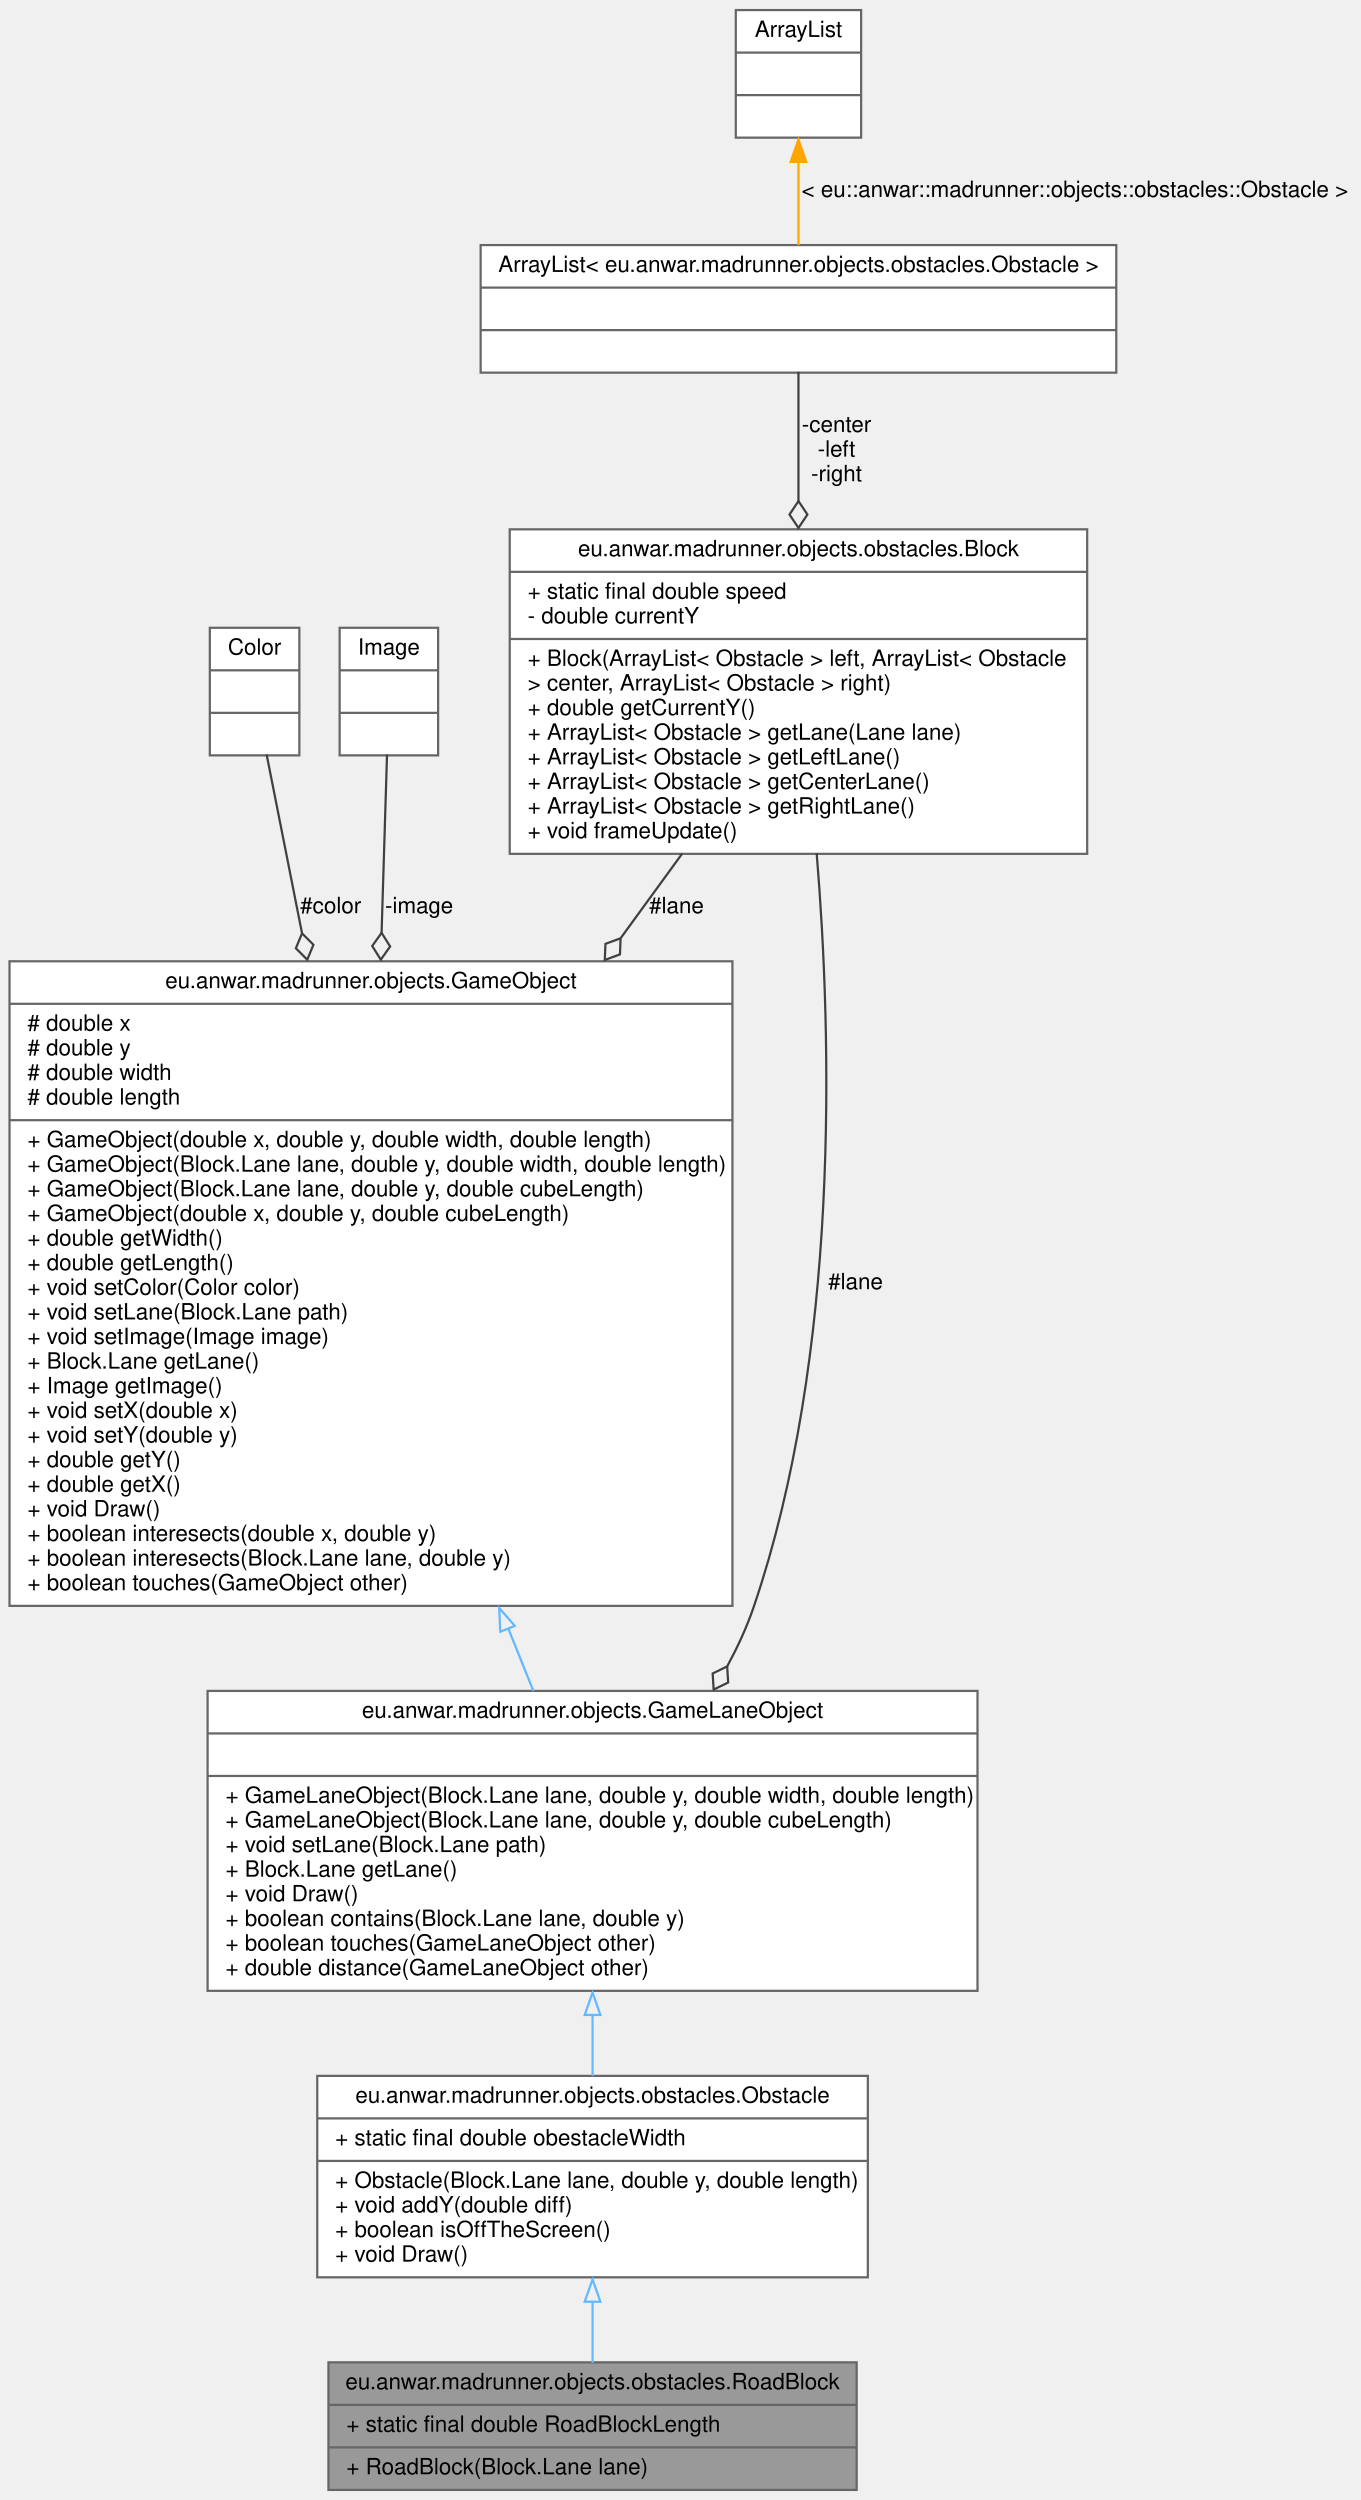
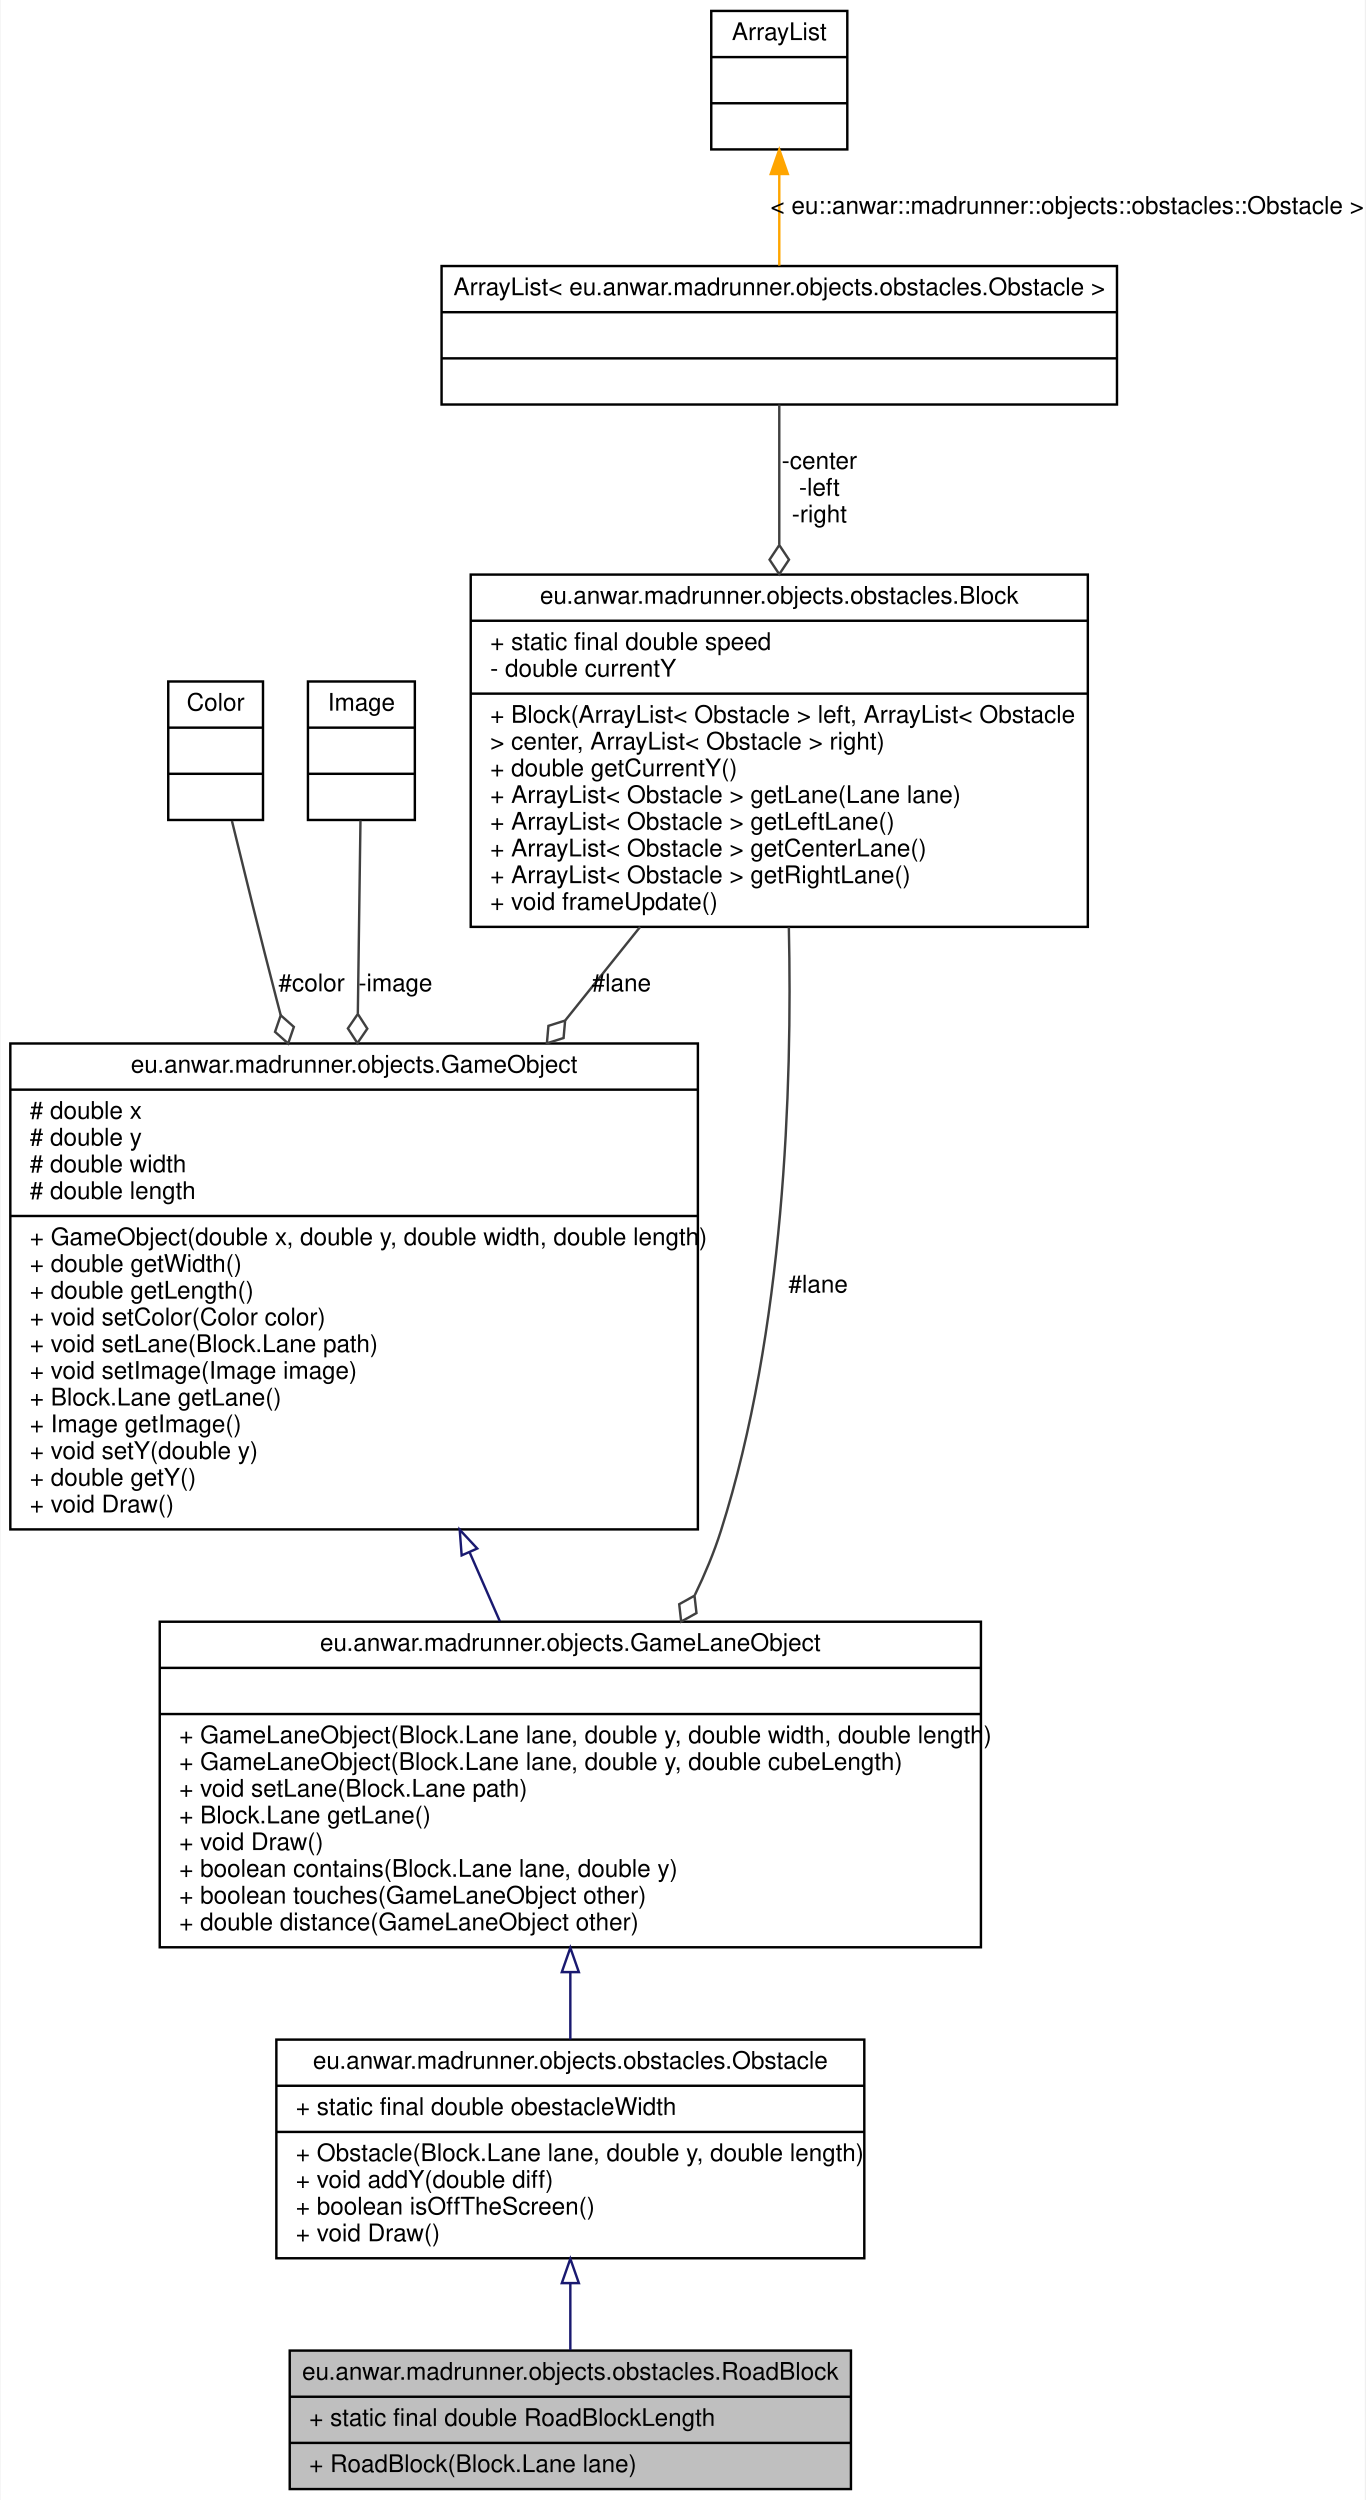
- <svg xmlns="http://www.w3.org/2000/svg" xmlns:xlink="http://www.w3.org/1999/xlink" width="608pt" height="1117pt" viewBox="0.00 0.00 607.50 1117.00">
-   <g id="graph0" class="graph" transform="scale(1 1) rotate(0) translate(4 1113)">
+ <svg xmlns="http://www.w3.org/2000/svg" xmlns:xlink="http://www.w3.org/1999/xlink" width="562pt" height="1029pt" viewBox="0.00 0.00 561.50 1029.00">
+   <g id="graph0" class="graph" transform="scale(1 1) rotate(0) translate(4 1025)">
+     <polygon fill="white" stroke="transparent" points="-4,4 -4,-1025 557.5,-1025 557.5,4 -4,4" />
    <g id="node1" class="node">
      <g id="a_node1">
        <a xlink:title=" ">
-           <polygon fill="#999999" stroke="#666666" points="142.5,-0.5 142.5,-57.5 378.5,-57.5 378.5,-0.5 142.5,-0.5" />
-           <text text-anchor="middle" x="260.5" y="-45.5" font-family="Helvetica,sans-Serif" font-size="10.00">eu.anwar.madrunner.objects.obstacles.RoadBlock</text>
-           <polyline fill="none" stroke="#666666" points="142.5,-38.5 378.5,-38.5" />
-           <text text-anchor="start" x="150.5" y="-26.5" font-family="Helvetica,sans-Serif" font-size="10.00">+ static final double RoadBlockLength</text>
-           <polyline fill="none" stroke="#666666" points="142.5,-19.5 378.5,-19.5" />
-           <text text-anchor="start" x="150.5" y="-7.5" font-family="Helvetica,sans-Serif" font-size="10.00">+ RoadBlock(Block.Lane lane)</text>
+           <polygon fill="#bfbfbf" stroke="black" points="115,-0.5 115,-57.5 346,-57.5 346,-0.5 115,-0.5" />
+           <text text-anchor="middle" x="230.5" y="-45.5" font-family="Helvetica,sans-Serif" font-size="10.00">eu.anwar.madrunner.objects.obstacles.RoadBlock</text>
+           <polyline fill="none" stroke="black" points="115,-38.5 346,-38.5 " />
+           <text text-anchor="start" x="123" y="-26.5" font-family="Helvetica,sans-Serif" font-size="10.00">+ static final double RoadBlockLength</text>
+           <polyline fill="none" stroke="black" points="115,-19.5 346,-19.5 " />
+           <text text-anchor="start" x="123" y="-7.5" font-family="Helvetica,sans-Serif" font-size="10.00">+ RoadBlock(Block.Lane lane)</text>
        </a>
      </g>
    </g>
    <g id="node2" class="node">
      <g id="a_node2">
        <a xlink:href="classeu_1_1anwar_1_1madrunner_1_1objects_1_1obstacles_1_1Obstacle.html" target="_top" xlink:title=" ">
-           <polygon fill="white" stroke="#666666" points="137.5,-95.5 137.5,-185.5 383.5,-185.5 383.5,-95.5 137.5,-95.5" />
-           <text text-anchor="middle" x="260.5" y="-173.5" font-family="Helvetica,sans-Serif" font-size="10.00">eu.anwar.madrunner.objects.obstacles.Obstacle</text>
-           <polyline fill="none" stroke="#666666" points="137.5,-166.5 383.5,-166.5" />
-           <text text-anchor="start" x="145.5" y="-154.5" font-family="Helvetica,sans-Serif" font-size="10.00">+ static final double obestacleWidth</text>
-           <polyline fill="none" stroke="#666666" points="137.5,-147.5 383.5,-147.5" />
-           <text text-anchor="start" x="145.5" y="-135.5" font-family="Helvetica,sans-Serif" font-size="10.00">+ Obstacle(Block.Lane lane, double y, double length)</text>
-           <text text-anchor="start" x="145.5" y="-124.5" font-family="Helvetica,sans-Serif" font-size="10.00">+ void addY(double diff)</text>
-           <text text-anchor="start" x="145.5" y="-113.5" font-family="Helvetica,sans-Serif" font-size="10.00">+ boolean isOffTheScreen()</text>
-           <text text-anchor="start" x="145.5" y="-102.5" font-family="Helvetica,sans-Serif" font-size="10.00">+ void Draw()</text>
+           <polygon fill="white" stroke="black" points="109.5,-95.5 109.5,-185.5 351.5,-185.5 351.5,-95.5 109.5,-95.5" />
+           <text text-anchor="middle" x="230.5" y="-173.5" font-family="Helvetica,sans-Serif" font-size="10.00">eu.anwar.madrunner.objects.obstacles.Obstacle</text>
+           <polyline fill="none" stroke="black" points="109.5,-166.5 351.5,-166.5 " />
+           <text text-anchor="start" x="117.5" y="-154.5" font-family="Helvetica,sans-Serif" font-size="10.00">+ static final double obestacleWidth</text>
+           <polyline fill="none" stroke="black" points="109.5,-147.5 351.5,-147.5 " />
+           <text text-anchor="start" x="117.5" y="-135.5" font-family="Helvetica,sans-Serif" font-size="10.00">+ Obstacle(Block.Lane lane, double y, double length)</text>
+           <text text-anchor="start" x="117.5" y="-124.5" font-family="Helvetica,sans-Serif" font-size="10.00">+ void addY(double diff)</text>
+           <text text-anchor="start" x="117.5" y="-113.5" font-family="Helvetica,sans-Serif" font-size="10.00">+ boolean isOffTheScreen()</text>
+           <text text-anchor="start" x="117.5" y="-102.5" font-family="Helvetica,sans-Serif" font-size="10.00">+ void Draw()</text>
        </a>
      </g>
    </g>
    <g id="edge1" class="edge">
-       <path fill="none" stroke="#63b8ff" d="M260.5,-84.83C260.5,-75.23 260.5,-65.64 260.5,-57.21" />
-       <polygon fill="none" stroke="#63b8ff" points="257,-84.59 260.5,-94.59 264,-84.59 257,-84.59" />
+       <path fill="none" stroke="midnightblue" d="M230.5,-85.04C230.5,-75.56 230.5,-66.06 230.5,-57.69" />
+       <polygon fill="none" stroke="midnightblue" points="227,-85.28 230.5,-95.28 234,-85.28 227,-85.28" />
    </g>
    <g id="node3" class="node">
      <g id="a_node3">
        <a xlink:href="classeu_1_1anwar_1_1madrunner_1_1objects_1_1GameLaneObject.html" target="_top" xlink:title=" ">
-           <polygon fill="white" stroke="#666666" points="88.5,-223.5 88.5,-357.5 432.5,-357.5 432.5,-223.5 88.5,-223.5" />
-           <text text-anchor="middle" x="260.5" y="-345.5" font-family="Helvetica,sans-Serif" font-size="10.00">eu.anwar.madrunner.objects.GameLaneObject</text>
-           <polyline fill="none" stroke="#666666" points="88.5,-338.5 432.5,-338.5" />
-           <text text-anchor="middle" x="260.5" y="-326.5" font-family="Helvetica,sans-Serif" font-size="10.00"> </text>
-           <polyline fill="none" stroke="#666666" points="88.5,-319.5 432.5,-319.5" />
-           <text text-anchor="start" x="96.5" y="-307.5" font-family="Helvetica,sans-Serif" font-size="10.00">+ GameLaneObject(Block.Lane lane, double y, double width, double length)</text>
-           <text text-anchor="start" x="96.5" y="-296.5" font-family="Helvetica,sans-Serif" font-size="10.00">+ GameLaneObject(Block.Lane lane, double y, double cubeLength)</text>
-           <text text-anchor="start" x="96.5" y="-285.5" font-family="Helvetica,sans-Serif" font-size="10.00">+ void setLane(Block.Lane path)</text>
-           <text text-anchor="start" x="96.5" y="-274.5" font-family="Helvetica,sans-Serif" font-size="10.00">+ Block.Lane getLane()</text>
-           <text text-anchor="start" x="96.5" y="-263.5" font-family="Helvetica,sans-Serif" font-size="10.00">+ void Draw()</text>
-           <text text-anchor="start" x="96.5" y="-252.5" font-family="Helvetica,sans-Serif" font-size="10.00">+ boolean contains(Block.Lane lane, double y)</text>
-           <text text-anchor="start" x="96.5" y="-241.5" font-family="Helvetica,sans-Serif" font-size="10.00">+ boolean touches(GameLaneObject other)</text>
-           <text text-anchor="start" x="96.5" y="-230.5" font-family="Helvetica,sans-Serif" font-size="10.00">+ double distance(GameLaneObject other)</text>
+           <polygon fill="white" stroke="black" points="61.5,-223.5 61.5,-357.5 399.5,-357.5 399.5,-223.5 61.5,-223.5" />
+           <text text-anchor="middle" x="230.5" y="-345.5" font-family="Helvetica,sans-Serif" font-size="10.00">eu.anwar.madrunner.objects.GameLaneObject</text>
+           <polyline fill="none" stroke="black" points="61.5,-338.5 399.5,-338.5 " />
+           <text text-anchor="middle" x="230.5" y="-326.5" font-family="Helvetica,sans-Serif" font-size="10.00"> </text>
+           <polyline fill="none" stroke="black" points="61.5,-319.5 399.5,-319.5 " />
+           <text text-anchor="start" x="69.5" y="-307.5" font-family="Helvetica,sans-Serif" font-size="10.00">+ GameLaneObject(Block.Lane lane, double y, double width, double length)</text>
+           <text text-anchor="start" x="69.5" y="-296.5" font-family="Helvetica,sans-Serif" font-size="10.00">+ GameLaneObject(Block.Lane lane, double y, double cubeLength)</text>
+           <text text-anchor="start" x="69.5" y="-285.5" font-family="Helvetica,sans-Serif" font-size="10.00">+ void setLane(Block.Lane path)</text>
+           <text text-anchor="start" x="69.5" y="-274.5" font-family="Helvetica,sans-Serif" font-size="10.00">+ Block.Lane getLane()</text>
+           <text text-anchor="start" x="69.5" y="-263.5" font-family="Helvetica,sans-Serif" font-size="10.00">+ void Draw()</text>
+           <text text-anchor="start" x="69.5" y="-252.5" font-family="Helvetica,sans-Serif" font-size="10.00">+ boolean contains(Block.Lane lane, double y)</text>
+           <text text-anchor="start" x="69.5" y="-241.5" font-family="Helvetica,sans-Serif" font-size="10.00">+ boolean touches(GameLaneObject other)</text>
+           <text text-anchor="start" x="69.5" y="-230.5" font-family="Helvetica,sans-Serif" font-size="10.00">+ double distance(GameLaneObject other)</text>
        </a>
      </g>
    </g>
    <g id="edge2" class="edge">
-       <path fill="none" stroke="#63b8ff" d="M260.5,-212.73C260.5,-203.37 260.5,-194.06 260.5,-185.41" />
-       <polygon fill="none" stroke="#63b8ff" points="257,-212.72 260.5,-222.72 264,-212.72 257,-212.72" />
+       <path fill="none" stroke="midnightblue" d="M230.5,-213.07C230.5,-203.65 230.5,-194.28 230.5,-185.57" />
+       <polygon fill="none" stroke="midnightblue" points="227,-213.29 230.5,-223.29 234,-213.29 227,-213.29" />
    </g>
    <g id="node4" class="node">
      <g id="a_node4">
        <a xlink:href="classeu_1_1anwar_1_1madrunner_1_1objects_1_1GameObject.html" target="_top" xlink:title=" ">
-           <polygon fill="white" stroke="#666666" points="0,-395.5 0,-683.5 323,-683.5 323,-395.5 0,-395.5" />
-           <text text-anchor="middle" x="161.5" y="-671.5" font-family="Helvetica,sans-Serif" font-size="10.00">eu.anwar.madrunner.objects.GameObject</text>
-           <polyline fill="none" stroke="#666666" points="0,-664.5 323,-664.5" />
-           <text text-anchor="start" x="8" y="-652.5" font-family="Helvetica,sans-Serif" font-size="10.00"># double x</text>
-           <text text-anchor="start" x="8" y="-641.5" font-family="Helvetica,sans-Serif" font-size="10.00"># double y</text>
-           <text text-anchor="start" x="8" y="-630.5" font-family="Helvetica,sans-Serif" font-size="10.00"># double width</text>
-           <text text-anchor="start" x="8" y="-619.5" font-family="Helvetica,sans-Serif" font-size="10.00"># double length</text>
-           <polyline fill="none" stroke="#666666" points="0,-612.5 323,-612.5" />
-           <text text-anchor="start" x="8" y="-600.5" font-family="Helvetica,sans-Serif" font-size="10.00">+ GameObject(double x, double y, double width, double length)</text>
-           <text text-anchor="start" x="8" y="-589.5" font-family="Helvetica,sans-Serif" font-size="10.00">+ GameObject(Block.Lane lane, double y, double width, double length)</text>
-           <text text-anchor="start" x="8" y="-578.5" font-family="Helvetica,sans-Serif" font-size="10.00">+ GameObject(Block.Lane lane, double y, double cubeLength)</text>
-           <text text-anchor="start" x="8" y="-567.5" font-family="Helvetica,sans-Serif" font-size="10.00">+ GameObject(double x, double y, double cubeLength)</text>
-           <text text-anchor="start" x="8" y="-556.5" font-family="Helvetica,sans-Serif" font-size="10.00">+ double getWidth()</text>
-           <text text-anchor="start" x="8" y="-545.5" font-family="Helvetica,sans-Serif" font-size="10.00">+ double getLength()</text>
-           <text text-anchor="start" x="8" y="-534.5" font-family="Helvetica,sans-Serif" font-size="10.00">+ void setColor(Color color)</text>
-           <text text-anchor="start" x="8" y="-523.5" font-family="Helvetica,sans-Serif" font-size="10.00">+ void setLane(Block.Lane path)</text>
-           <text text-anchor="start" x="8" y="-512.5" font-family="Helvetica,sans-Serif" font-size="10.00">+ void setImage(Image image)</text>
-           <text text-anchor="start" x="8" y="-501.5" font-family="Helvetica,sans-Serif" font-size="10.00">+ Block.Lane getLane()</text>
-           <text text-anchor="start" x="8" y="-490.5" font-family="Helvetica,sans-Serif" font-size="10.00">+ Image getImage()</text>
-           <text text-anchor="start" x="8" y="-479.5" font-family="Helvetica,sans-Serif" font-size="10.00">+ void setX(double x)</text>
-           <text text-anchor="start" x="8" y="-468.5" font-family="Helvetica,sans-Serif" font-size="10.00">+ void setY(double y)</text>
-           <text text-anchor="start" x="8" y="-457.5" font-family="Helvetica,sans-Serif" font-size="10.00">+ double getY()</text>
-           <text text-anchor="start" x="8" y="-446.5" font-family="Helvetica,sans-Serif" font-size="10.00">+ double getX()</text>
-           <text text-anchor="start" x="8" y="-435.5" font-family="Helvetica,sans-Serif" font-size="10.00">+ void Draw()</text>
-           <text text-anchor="start" x="8" y="-424.5" font-family="Helvetica,sans-Serif" font-size="10.00">+ boolean interesects(double x, double y)</text>
-           <text text-anchor="start" x="8" y="-413.5" font-family="Helvetica,sans-Serif" font-size="10.00">+ boolean interesects(Block.Lane lane, double y)</text>
-           <text text-anchor="start" x="8" y="-402.5" font-family="Helvetica,sans-Serif" font-size="10.00">+ boolean touches(GameObject other)</text>
+           <polygon fill="white" stroke="black" points="0,-395.5 0,-595.5 283,-595.5 283,-395.5 0,-395.5" />
+           <text text-anchor="middle" x="141.5" y="-583.5" font-family="Helvetica,sans-Serif" font-size="10.00">eu.anwar.madrunner.objects.GameObject</text>
+           <polyline fill="none" stroke="black" points="0,-576.5 283,-576.5 " />
+           <text text-anchor="start" x="8" y="-564.5" font-family="Helvetica,sans-Serif" font-size="10.00"># double x</text>
+           <text text-anchor="start" x="8" y="-553.5" font-family="Helvetica,sans-Serif" font-size="10.00"># double y</text>
+           <text text-anchor="start" x="8" y="-542.5" font-family="Helvetica,sans-Serif" font-size="10.00"># double width</text>
+           <text text-anchor="start" x="8" y="-531.5" font-family="Helvetica,sans-Serif" font-size="10.00"># double length</text>
+           <polyline fill="none" stroke="black" points="0,-524.5 283,-524.5 " />
+           <text text-anchor="start" x="8" y="-512.5" font-family="Helvetica,sans-Serif" font-size="10.00">+ GameObject(double x, double y, double width, double length)</text>
+           <text text-anchor="start" x="8" y="-501.5" font-family="Helvetica,sans-Serif" font-size="10.00">+ double getWidth()</text>
+           <text text-anchor="start" x="8" y="-490.5" font-family="Helvetica,sans-Serif" font-size="10.00">+ double getLength()</text>
+           <text text-anchor="start" x="8" y="-479.5" font-family="Helvetica,sans-Serif" font-size="10.00">+ void setColor(Color color)</text>
+           <text text-anchor="start" x="8" y="-468.5" font-family="Helvetica,sans-Serif" font-size="10.00">+ void setLane(Block.Lane path)</text>
+           <text text-anchor="start" x="8" y="-457.5" font-family="Helvetica,sans-Serif" font-size="10.00">+ void setImage(Image image)</text>
+           <text text-anchor="start" x="8" y="-446.5" font-family="Helvetica,sans-Serif" font-size="10.00">+ Block.Lane getLane()</text>
+           <text text-anchor="start" x="8" y="-435.5" font-family="Helvetica,sans-Serif" font-size="10.00">+ Image getImage()</text>
+           <text text-anchor="start" x="8" y="-424.5" font-family="Helvetica,sans-Serif" font-size="10.00">+ void setY(double y)</text>
+           <text text-anchor="start" x="8" y="-413.5" font-family="Helvetica,sans-Serif" font-size="10.00">+ double getY()</text>
+           <text text-anchor="start" x="8" y="-402.5" font-family="Helvetica,sans-Serif" font-size="10.00">+ void Draw()</text>
        </a>
      </g>
    </g>
    <g id="edge3" class="edge">
-       <path fill="none" stroke="#63b8ff" d="M222.87,-385.37C226.75,-375.7 230.52,-366.29 234.09,-357.39" />
-       <polygon fill="none" stroke="#63b8ff" points="219.27,-383.95 218.8,-394.53 225.77,-386.55 219.27,-383.95" />
+       <path fill="none" stroke="midnightblue" d="M189.03,-386.09C193.27,-376.43 197.47,-366.84 201.48,-357.69" />
+       <polygon fill="none" stroke="midnightblue" points="185.77,-384.81 184.96,-395.38 192.18,-387.63 185.77,-384.81" />
    </g>
    <g id="node5" class="node">
      <g id="a_node5">
        <a xlink:title=" ">
-           <polygon fill="white" stroke="#666666" points="89.5,-775.5 89.5,-832.5 129.5,-832.5 129.5,-775.5 89.5,-775.5" />
-           <text text-anchor="middle" x="109.5" y="-820.5" font-family="Helvetica,sans-Serif" font-size="10.00">Color</text>
-           <polyline fill="none" stroke="#666666" points="89.5,-813.5 129.5,-813.5" />
-           <text text-anchor="middle" x="109.5" y="-801.5" font-family="Helvetica,sans-Serif" font-size="10.00"> </text>
-           <polyline fill="none" stroke="#666666" points="89.5,-794.5 129.5,-794.5" />
-           <text text-anchor="middle" x="109.5" y="-782.5" font-family="Helvetica,sans-Serif" font-size="10.00"> </text>
+           <polygon fill="white" stroke="black" points="65,-687.5 65,-744.5 104,-744.5 104,-687.5 65,-687.5" />
+           <text text-anchor="middle" x="84.5" y="-732.5" font-family="Helvetica,sans-Serif" font-size="10.00">Color</text>
+           <polyline fill="none" stroke="black" points="65,-725.5 104,-725.5 " />
+           <text text-anchor="middle" x="84.5" y="-713.5" font-family="Helvetica,sans-Serif" font-size="10.00"> </text>
+           <polyline fill="none" stroke="black" points="65,-706.5 104,-706.5 " />
+           <text text-anchor="middle" x="84.5" y="-694.5" font-family="Helvetica,sans-Serif" font-size="10.00"> </text>
        </a>
      </g>
    </g>
    <g id="edge4" class="edge">
-       <path fill="none" stroke="#404040" d="M114.87,-775.9C118.84,-755.83 124.61,-726.71 130.75,-695.74" />
-       <polygon fill="none" stroke="#404040" points="130.7,-695.98 127.94,-689.31 133.03,-684.21 135.79,-690.87 130.7,-695.98" />
-       <text text-anchor="middle" x="143.5" y="-705" font-family="Helvetica,sans-Serif" font-size="10.00"> #color</text>
+       <path fill="none" stroke="#404040" d="M91.22,-687.09C96.16,-666.79 103.09,-638.65 109.5,-614 110.09,-611.74 110.69,-609.45 111.29,-607.14" />
+       <polygon fill="none" stroke="#404040" points="111.3,-607.11 108.96,-600.28 114.36,-595.5 116.7,-602.32 111.3,-607.11" />
+       <text text-anchor="middle" x="124" y="-617" font-family="Helvetica,sans-Serif" font-size="10.00"> #color</text>
    </g>
    <g id="node6" class="node">
      <g id="a_node6">
        <a xlink:href="classeu_1_1anwar_1_1madrunner_1_1objects_1_1obstacles_1_1Block.html" target="_top" xlink:title=" ">
-           <polygon fill="white" stroke="#666666" points="223.5,-731.5 223.5,-876.5 481.5,-876.5 481.5,-731.5 223.5,-731.5" />
-           <text text-anchor="middle" x="352.5" y="-864.5" font-family="Helvetica,sans-Serif" font-size="10.00">eu.anwar.madrunner.objects.obstacles.Block</text>
-           <polyline fill="none" stroke="#666666" points="223.5,-857.5 481.5,-857.5" />
-           <text text-anchor="start" x="231.5" y="-845.5" font-family="Helvetica,sans-Serif" font-size="10.00">+ static final double speed</text>
-           <text text-anchor="start" x="231.5" y="-834.5" font-family="Helvetica,sans-Serif" font-size="10.00">- double currentY</text>
-           <polyline fill="none" stroke="#666666" points="223.5,-827.5 481.5,-827.5" />
-           <text text-anchor="start" x="231.5" y="-815.5" font-family="Helvetica,sans-Serif" font-size="10.00">+ Block(ArrayList&lt; Obstacle &gt; left, ArrayList&lt; Obstacle</text>
-           <text text-anchor="start" x="231.5" y="-804.5" font-family="Helvetica,sans-Serif" font-size="10.00"> &gt; center, ArrayList&lt; Obstacle &gt; right)</text>
-           <text text-anchor="start" x="231.5" y="-793.5" font-family="Helvetica,sans-Serif" font-size="10.00">+ double getCurrentY()</text>
-           <text text-anchor="start" x="231.5" y="-782.5" font-family="Helvetica,sans-Serif" font-size="10.00">+ ArrayList&lt; Obstacle &gt; getLane(Lane lane)</text>
-           <text text-anchor="start" x="231.5" y="-771.5" font-family="Helvetica,sans-Serif" font-size="10.00">+ ArrayList&lt; Obstacle &gt; getLeftLane()</text>
-           <text text-anchor="start" x="231.5" y="-760.5" font-family="Helvetica,sans-Serif" font-size="10.00">+ ArrayList&lt; Obstacle &gt; getCenterLane()</text>
-           <text text-anchor="start" x="231.5" y="-749.5" font-family="Helvetica,sans-Serif" font-size="10.00">+ ArrayList&lt; Obstacle &gt; getRightLane()</text>
-           <text text-anchor="start" x="231.5" y="-738.5" font-family="Helvetica,sans-Serif" font-size="10.00">+ void frameUpdate()</text>
+           <polygon fill="white" stroke="black" points="189.5,-643.5 189.5,-788.5 443.5,-788.5 443.5,-643.5 189.5,-643.5" />
+           <text text-anchor="middle" x="316.5" y="-776.5" font-family="Helvetica,sans-Serif" font-size="10.00">eu.anwar.madrunner.objects.obstacles.Block</text>
+           <polyline fill="none" stroke="black" points="189.5,-769.5 443.5,-769.5 " />
+           <text text-anchor="start" x="197.5" y="-757.5" font-family="Helvetica,sans-Serif" font-size="10.00">+ static final double speed</text>
+           <text text-anchor="start" x="197.5" y="-746.5" font-family="Helvetica,sans-Serif" font-size="10.00">- double currentY</text>
+           <polyline fill="none" stroke="black" points="189.5,-739.5 443.5,-739.5 " />
+           <text text-anchor="start" x="197.5" y="-727.5" font-family="Helvetica,sans-Serif" font-size="10.00">+ Block(ArrayList&lt; Obstacle &gt; left, ArrayList&lt; Obstacle</text>
+           <text text-anchor="start" x="197.5" y="-716.5" font-family="Helvetica,sans-Serif" font-size="10.00"> &gt; center, ArrayList&lt; Obstacle &gt; right)</text>
+           <text text-anchor="start" x="197.5" y="-705.5" font-family="Helvetica,sans-Serif" font-size="10.00">+ double getCurrentY()</text>
+           <text text-anchor="start" x="197.5" y="-694.5" font-family="Helvetica,sans-Serif" font-size="10.00">+ ArrayList&lt; Obstacle &gt; getLane(Lane lane)</text>
+           <text text-anchor="start" x="197.5" y="-683.5" font-family="Helvetica,sans-Serif" font-size="10.00">+ ArrayList&lt; Obstacle &gt; getLeftLane()</text>
+           <text text-anchor="start" x="197.5" y="-672.5" font-family="Helvetica,sans-Serif" font-size="10.00">+ ArrayList&lt; Obstacle &gt; getCenterLane()</text>
+           <text text-anchor="start" x="197.5" y="-661.5" font-family="Helvetica,sans-Serif" font-size="10.00">+ ArrayList&lt; Obstacle &gt; getRightLane()</text>
+           <text text-anchor="start" x="197.5" y="-650.5" font-family="Helvetica,sans-Serif" font-size="10.00">+ void frameUpdate()</text>
        </a>
      </g>
    </g>
    <g id="edge9" class="edge">
-       <path fill="none" stroke="#404040" d="M360.63,-731.86C367.52,-648.66 370.98,-507.94 332.5,-395 329.43,-386 325.33,-377.07 320.64,-368.45" />
-       <polygon fill="none" stroke="#404040" points="320.65,-368.46 314.17,-365.29 314.61,-358.09 321.09,-361.26 320.65,-368.46" />
-       <text text-anchor="middle" x="378" y="-537" font-family="Helvetica,sans-Serif" font-size="10.00"> #lane</text>
+       <path fill="none" stroke="#404040" d="M320.44,-643.31C321.91,-577.26 318.62,-477.31 292.5,-395 289.67,-386.09 285.94,-377.13 281.72,-368.43" />
+       <polygon fill="none" stroke="#404040" points="281.61,-368.22 275.31,-364.71 276.12,-357.55 282.42,-361.06 281.61,-368.22" />
+       <text text-anchor="middle" x="332.5" y="-493" font-family="Helvetica,sans-Serif" font-size="10.00"> #lane</text>
    </g>
    <g id="edge5" class="edge">
-       <path fill="none" stroke="#404040" d="M300.56,-731.62C291.89,-719.7 282.6,-706.94 273.1,-693.88" />
-       <polygon fill="none" stroke="#404040" points="273.03,-693.79 266.27,-691.29 265.97,-684.08 272.74,-686.58 273.03,-693.79" />
-       <text text-anchor="middle" x="298" y="-705" font-family="Helvetica,sans-Serif" font-size="10.00"> #lane</text>
+       <path fill="none" stroke="#404040" d="M259.2,-643.45C249.33,-631.14 238.88,-618.09 228.44,-605.05" />
+       <polygon fill="none" stroke="#404040" points="228.35,-604.94 221.48,-602.76 220.85,-595.58 227.72,-597.76 228.35,-604.94" />
+       <text text-anchor="middle" x="251.5" y="-617" font-family="Helvetica,sans-Serif" font-size="10.00"> #lane</text>
    </g>
    <g id="node7" class="node">
      <g id="a_node7">
        <a xlink:title=" ">
-           <polygon fill="white" stroke="#666666" points="210.5,-946.5 210.5,-1003.5 494.5,-1003.5 494.5,-946.5 210.5,-946.5" />
-           <text text-anchor="middle" x="352.5" y="-991.5" font-family="Helvetica,sans-Serif" font-size="10.00">ArrayList&lt; eu.anwar.madrunner.objects.obstacles.Obstacle &gt;</text>
-           <polyline fill="none" stroke="#666666" points="210.5,-984.5 494.5,-984.5" />
-           <text text-anchor="middle" x="352.5" y="-972.5" font-family="Helvetica,sans-Serif" font-size="10.00"> </text>
-           <polyline fill="none" stroke="#666666" points="210.5,-965.5 494.5,-965.5" />
-           <text text-anchor="middle" x="352.5" y="-953.5" font-family="Helvetica,sans-Serif" font-size="10.00"> </text>
+           <polygon fill="white" stroke="black" points="177.5,-858.5 177.5,-915.5 455.5,-915.5 455.5,-858.5 177.5,-858.5" />
+           <text text-anchor="middle" x="316.5" y="-903.5" font-family="Helvetica,sans-Serif" font-size="10.00">ArrayList&lt; eu.anwar.madrunner.objects.obstacles.Obstacle &gt;</text>
+           <polyline fill="none" stroke="black" points="177.5,-896.5 455.5,-896.5 " />
+           <text text-anchor="middle" x="316.5" y="-884.5" font-family="Helvetica,sans-Serif" font-size="10.00"> </text>
+           <polyline fill="none" stroke="black" points="177.5,-877.5 455.5,-877.5 " />
+           <text text-anchor="middle" x="316.5" y="-865.5" font-family="Helvetica,sans-Serif" font-size="10.00"> </text>
        </a>
      </g>
    </g>
    <g id="edge6" class="edge">
-       <path fill="none" stroke="#404040" d="M352.5,-946.85C352.5,-931.01 352.5,-910.08 352.5,-889.17" />
-       <polygon fill="none" stroke="#404040" points="352.5,-889.11 348.5,-883.11 352.5,-877.11 356.5,-883.11 352.5,-889.11" />
-       <text text-anchor="middle" x="369.5" y="-920" font-family="Helvetica,sans-Serif" font-size="10.00"> -center</text>
-       <text text-anchor="middle" x="369.5" y="-909" font-family="Helvetica,sans-Serif" font-size="10.00">-left</text>
-       <text text-anchor="middle" x="369.5" y="-898" font-family="Helvetica,sans-Serif" font-size="10.00">-right</text>
+       <path fill="none" stroke="#404040" d="M316.5,-858.47C316.5,-842.6 316.5,-821.71 316.5,-800.87" />
+       <polygon fill="none" stroke="#404040" points="316.5,-800.64 312.5,-794.64 316.5,-788.64 320.5,-794.64 316.5,-800.64" />
+       <text text-anchor="middle" x="333" y="-832" font-family="Helvetica,sans-Serif" font-size="10.00"> -center</text>
+       <text text-anchor="middle" x="333" y="-821" font-family="Helvetica,sans-Serif" font-size="10.00">-left</text>
+       <text text-anchor="middle" x="333" y="-810" font-family="Helvetica,sans-Serif" font-size="10.00">-right</text>
    </g>
    <g id="node8" class="node">
      <g id="a_node8">
        <a xlink:title=" ">
-           <polygon fill="white" stroke="#666666" points="324.5,-1051.5 324.5,-1108.5 380.5,-1108.5 380.5,-1051.5 324.5,-1051.5" />
-           <text text-anchor="middle" x="352.5" y="-1096.5" font-family="Helvetica,sans-Serif" font-size="10.00">ArrayList</text>
-           <polyline fill="none" stroke="#666666" points="324.5,-1089.5 380.5,-1089.5" />
-           <text text-anchor="middle" x="352.5" y="-1077.5" font-family="Helvetica,sans-Serif" font-size="10.00"> </text>
-           <polyline fill="none" stroke="#666666" points="324.5,-1070.5 380.5,-1070.5" />
-           <text text-anchor="middle" x="352.5" y="-1058.5" font-family="Helvetica,sans-Serif" font-size="10.00"> </text>
+           <polygon fill="white" stroke="black" points="288.5,-963.5 288.5,-1020.5 344.5,-1020.5 344.5,-963.5 288.5,-963.5" />
+           <text text-anchor="middle" x="316.5" y="-1008.5" font-family="Helvetica,sans-Serif" font-size="10.00">ArrayList</text>
+           <polyline fill="none" stroke="black" points="288.5,-1001.5 344.5,-1001.5 " />
+           <text text-anchor="middle" x="316.5" y="-989.5" font-family="Helvetica,sans-Serif" font-size="10.00"> </text>
+           <polyline fill="none" stroke="black" points="288.5,-982.5 344.5,-982.5 " />
+           <text text-anchor="middle" x="316.5" y="-970.5" font-family="Helvetica,sans-Serif" font-size="10.00"> </text>
        </a>
      </g>
    </g>
    <g id="edge7" class="edge">
-       <path fill="none" stroke="orange" d="M352.5,-1040.71C352.5,-1028.34 352.5,-1014.88 352.5,-1003.46" />
-       <polygon fill="orange" stroke="orange" points="349,-1040.67 352.5,-1050.67 356,-1040.67 349,-1040.67" />
-       <text text-anchor="middle" x="476" y="-1025" font-family="Helvetica,sans-Serif" font-size="10.00"> &lt; eu::anwar::madrunner::objects::obstacles::Obstacle &gt;</text>
+       <path fill="none" stroke="orange" d="M316.5,-953.29C316.5,-940.84 316.5,-927.23 316.5,-915.68" />
+       <polygon fill="orange" stroke="orange" points="313,-953.4 316.5,-963.4 320,-953.4 313,-953.4" />
+       <text text-anchor="middle" x="435" y="-937" font-family="Helvetica,sans-Serif" font-size="10.00"> &lt; eu::anwar::madrunner::objects::obstacles::Obstacle &gt;</text>
    </g>
    <g id="node9" class="node">
      <g id="a_node9">
        <a xlink:title=" ">
-           <polygon fill="white" stroke="#666666" points="147.5,-775.5 147.5,-832.5 191.5,-832.5 191.5,-775.5 147.5,-775.5" />
-           <text text-anchor="middle" x="169.5" y="-820.5" font-family="Helvetica,sans-Serif" font-size="10.00">Image</text>
-           <polyline fill="none" stroke="#666666" points="147.5,-813.5 191.5,-813.5" />
-           <text text-anchor="middle" x="169.5" y="-801.5" font-family="Helvetica,sans-Serif" font-size="10.00"> </text>
-           <polyline fill="none" stroke="#666666" points="147.5,-794.5 191.5,-794.5" />
-           <text text-anchor="middle" x="169.5" y="-782.5" font-family="Helvetica,sans-Serif" font-size="10.00"> </text>
+           <polygon fill="white" stroke="black" points="122.5,-687.5 122.5,-744.5 166.5,-744.5 166.5,-687.5 122.5,-687.5" />
+           <text text-anchor="middle" x="144.5" y="-732.5" font-family="Helvetica,sans-Serif" font-size="10.00">Image</text>
+           <polyline fill="none" stroke="black" points="122.5,-725.5 166.5,-725.5 " />
+           <text text-anchor="middle" x="144.5" y="-713.5" font-family="Helvetica,sans-Serif" font-size="10.00"> </text>
+           <polyline fill="none" stroke="black" points="122.5,-706.5 166.5,-706.5 " />
+           <text text-anchor="middle" x="144.5" y="-694.5" font-family="Helvetica,sans-Serif" font-size="10.00"> </text>
        </a>
      </g>
    </g>
    <g id="edge8" class="edge">
-       <path fill="none" stroke="#404040" d="M168.67,-775.9C168.07,-755.92 167.18,-726.96 166.24,-696.15" />
-       <polygon fill="none" stroke="#404040" points="166.25,-696.22 162.06,-690.34 165.88,-684.22 170.06,-690.1 166.25,-696.22" />
-       <text text-anchor="middle" x="183" y="-705" font-family="Helvetica,sans-Serif" font-size="10.00"> -image</text>
+       <path fill="none" stroke="#404040" d="M144.12,-687.33C143.84,-666.84 143.44,-637.46 143.03,-607.87" />
+       <polygon fill="none" stroke="#404040" points="143.03,-607.65 138.94,-601.7 142.86,-595.65 146.94,-601.59 143.03,-607.65" />
+       <text text-anchor="middle" x="158.5" y="-617" font-family="Helvetica,sans-Serif" font-size="10.00"> -image</text>
    </g>
  </g>
</svg>
